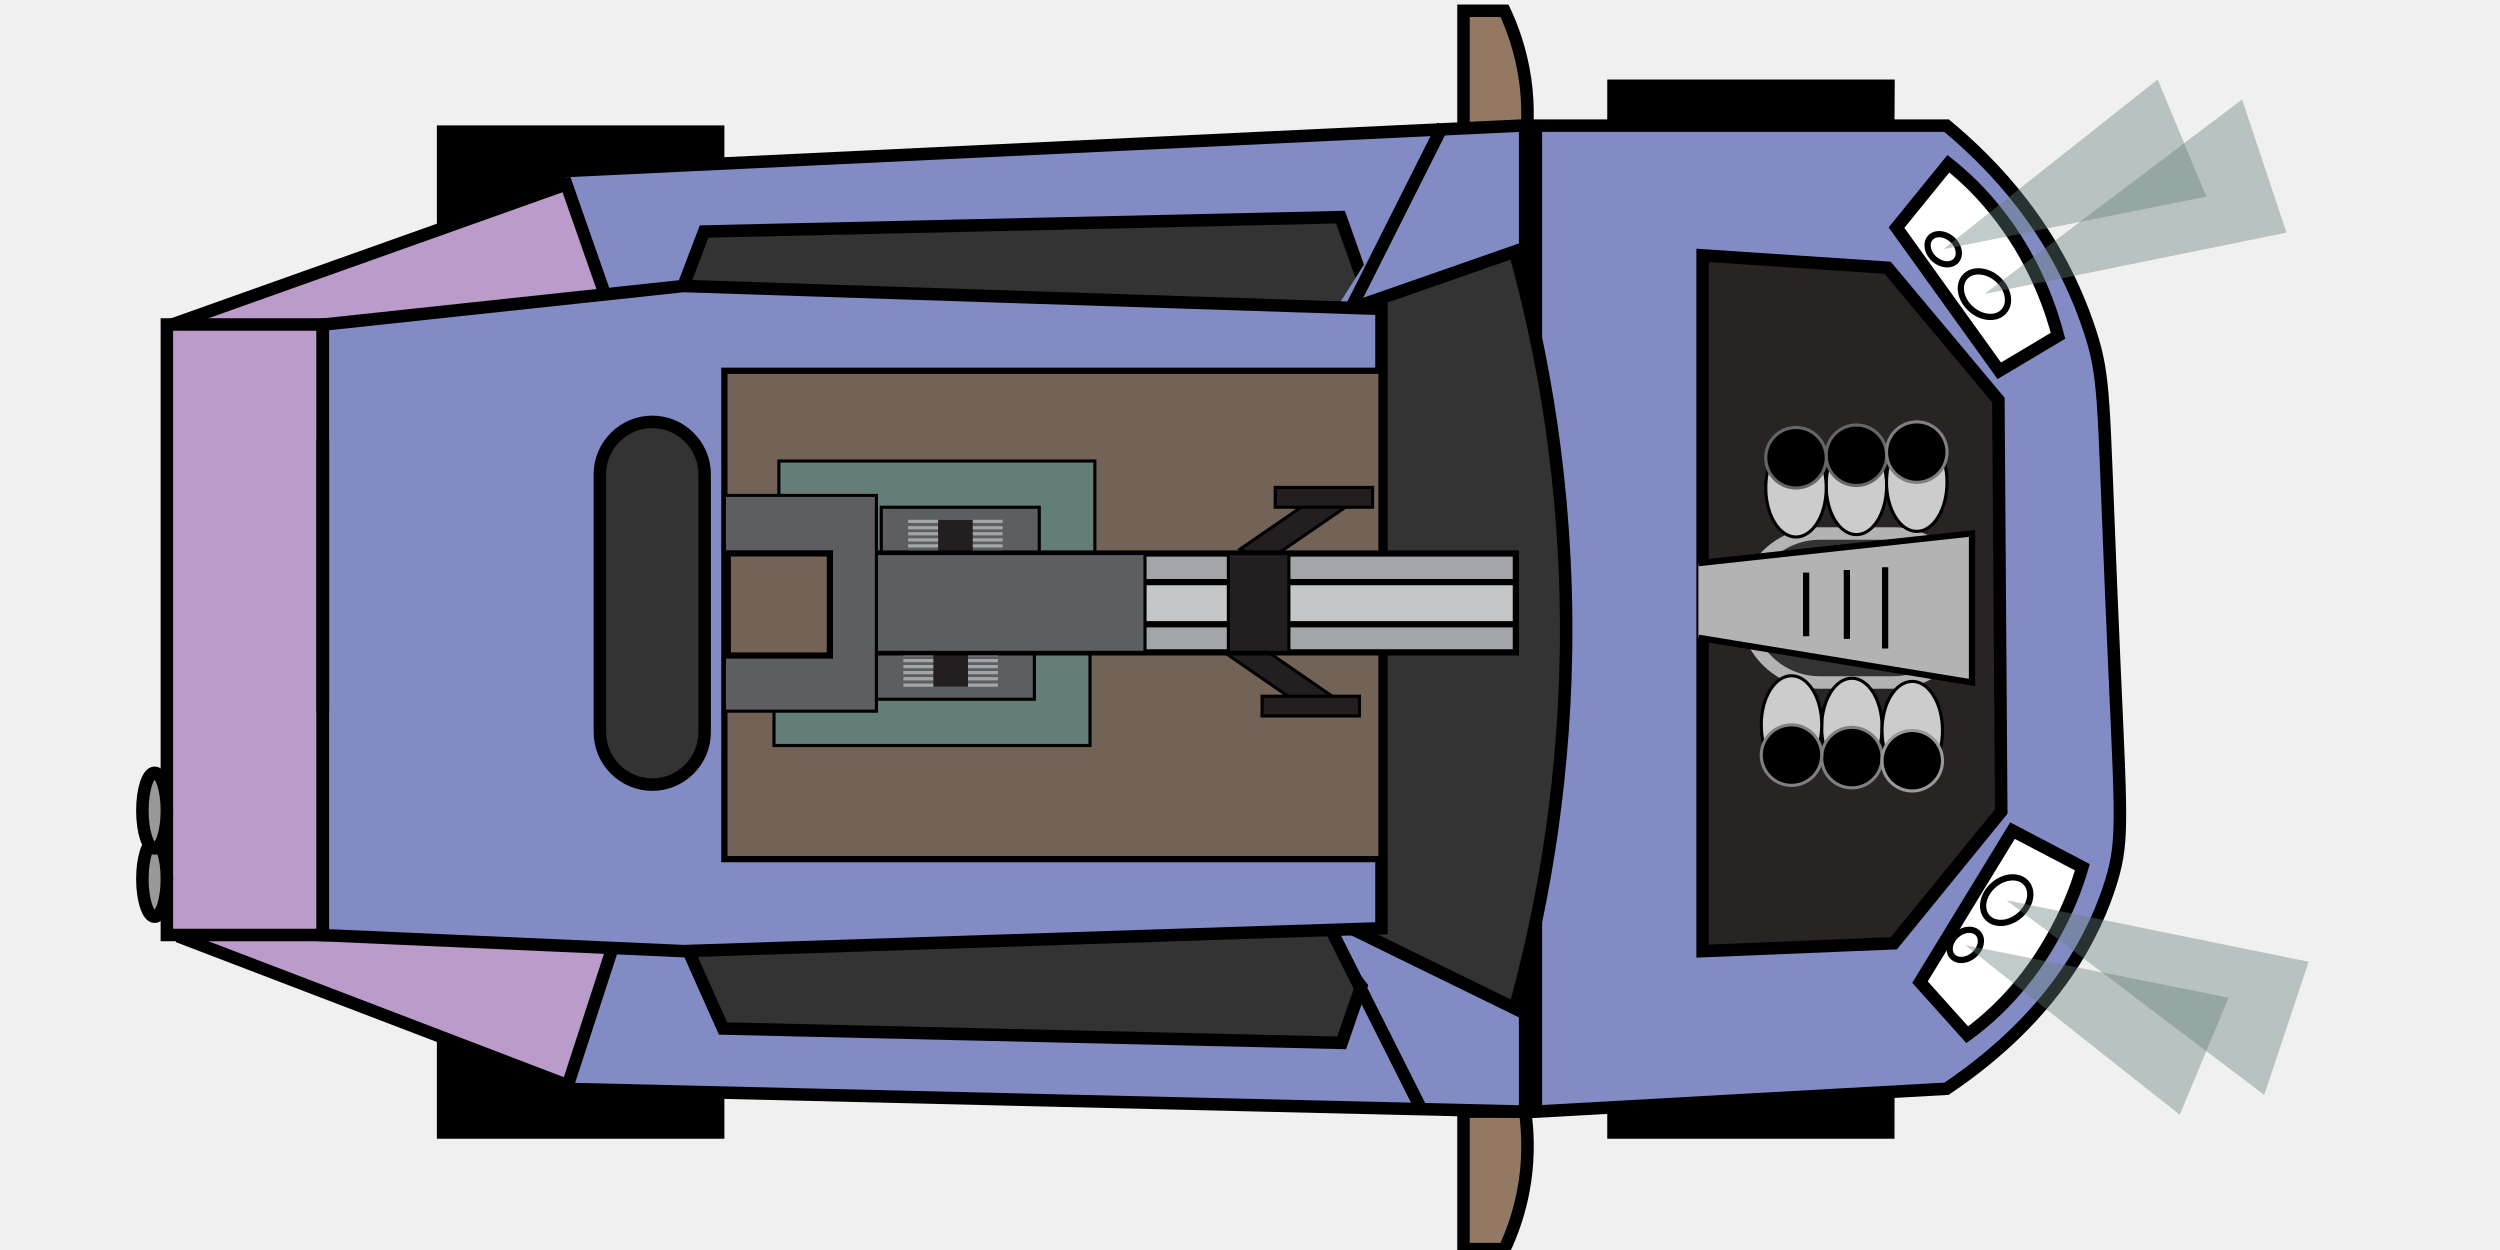
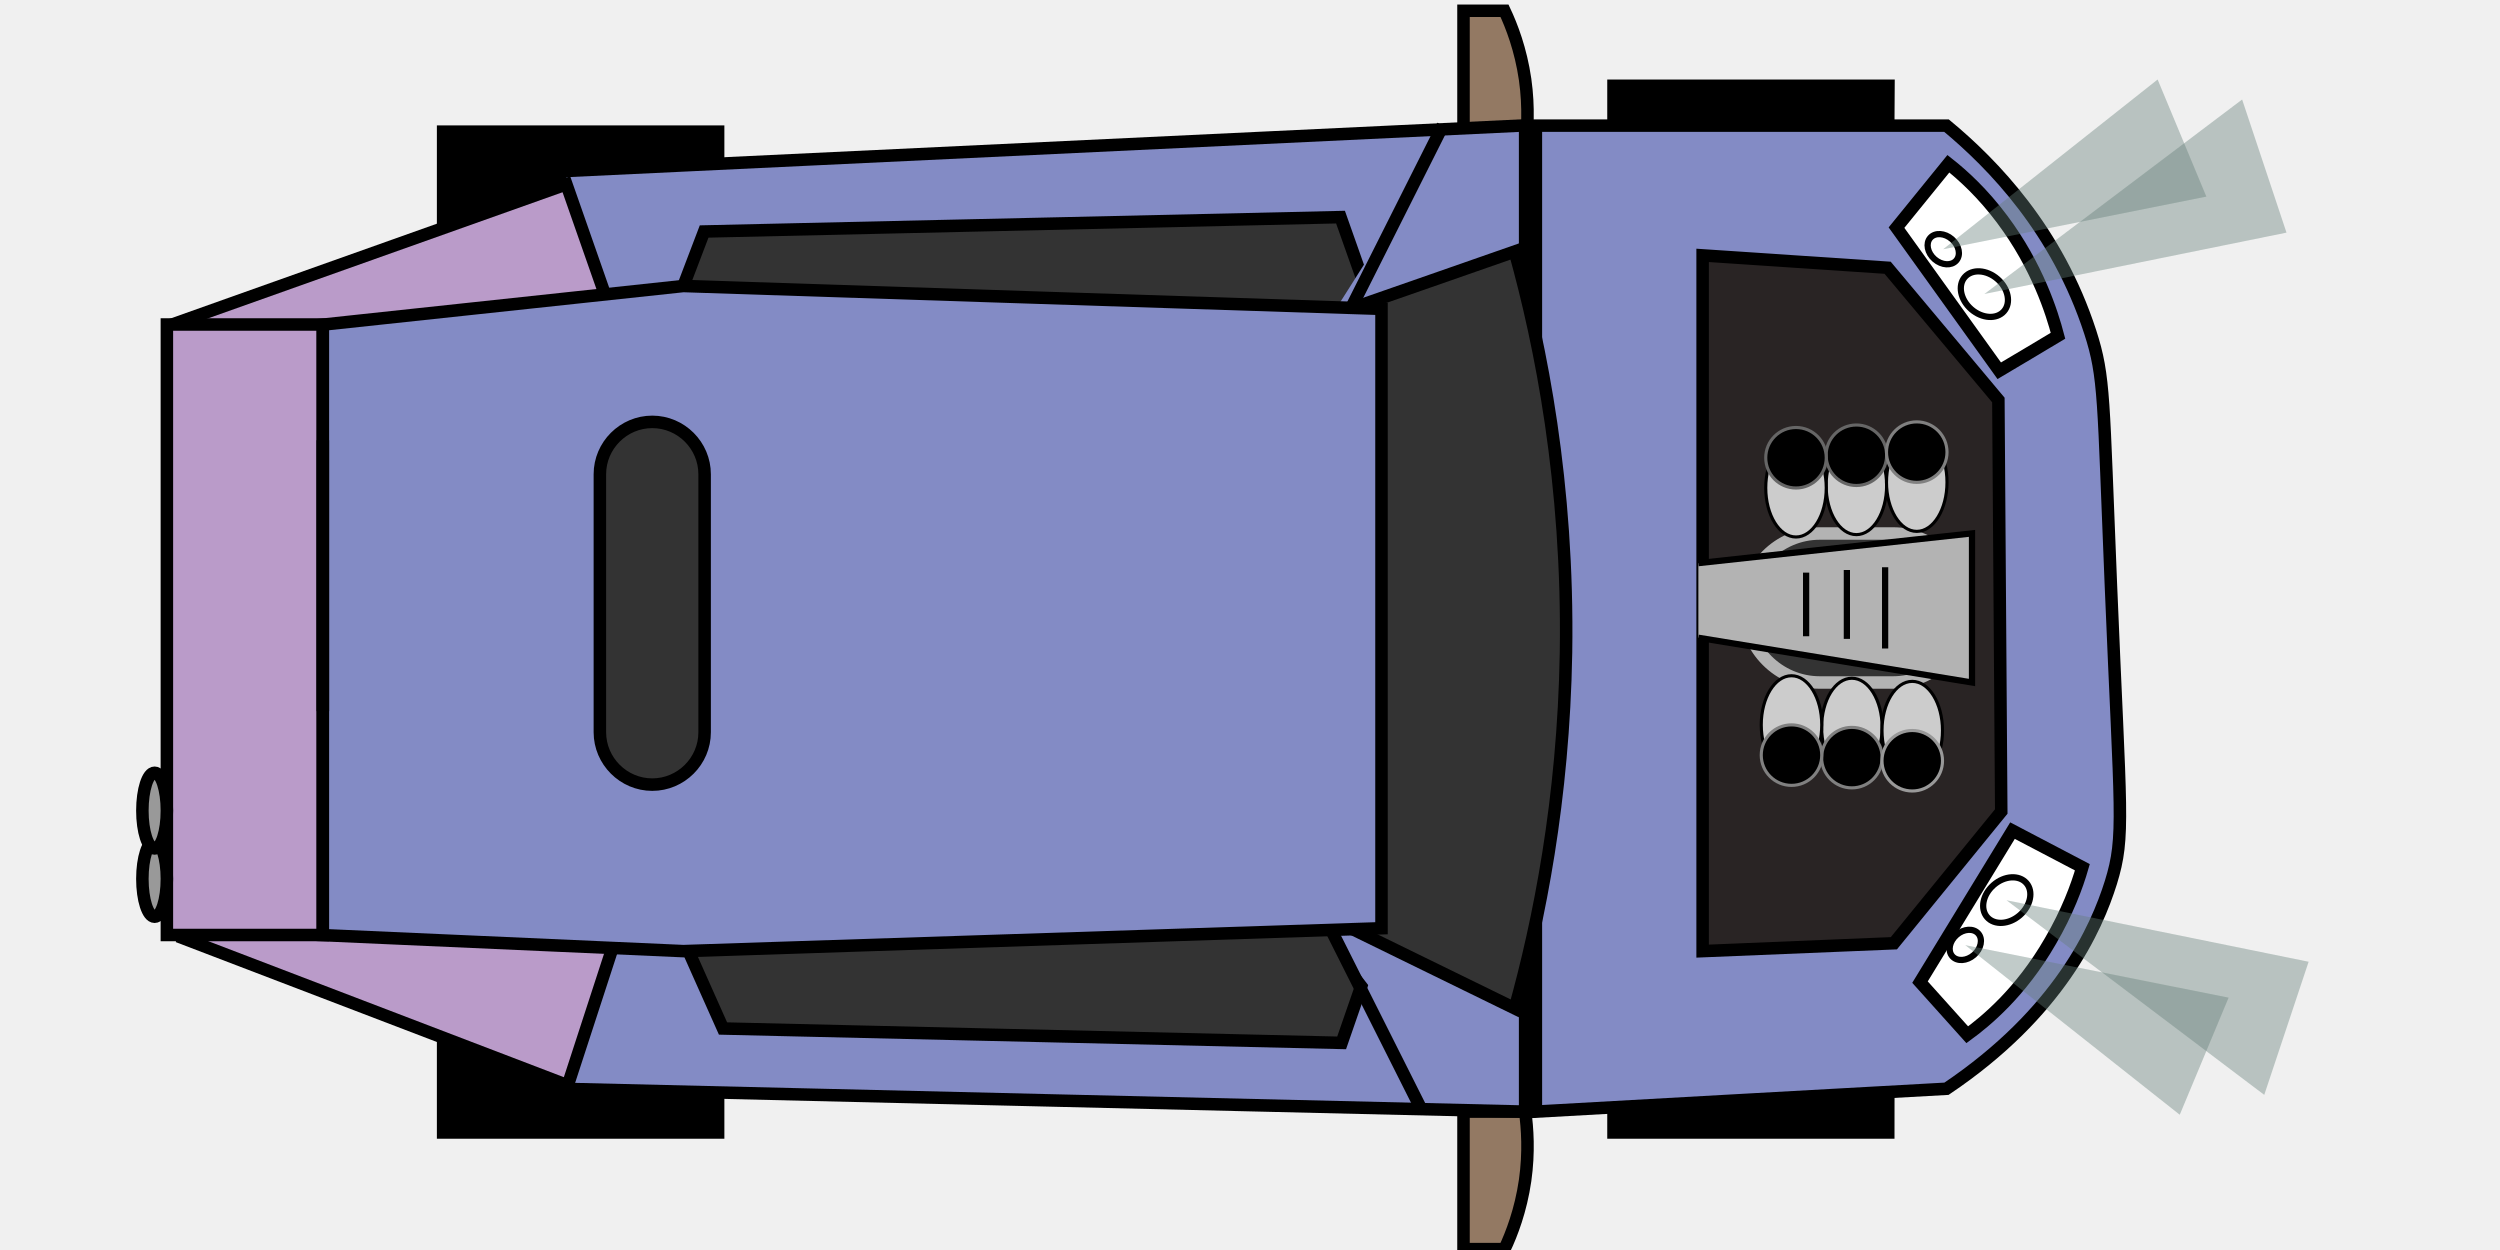
- <svg xmlns="http://www.w3.org/2000/svg" version="1.1" id="Layer_1" x="0px" y="0px" viewBox="0 0 200 100" style="enable-background: new 0 0 200 100;" xml:space="preserve">
+ <svg xmlns="http://www.w3.org/2000/svg" version="1.1" id="Layer_1" x="0px" y="0px" viewBox="0 0 200 100" style="enable-background:new 0 0 200 100;" xml:space="preserve">
  <style type="text/css">
-   .st0 { fill: #937963; stroke: #000; stroke-miterlimit: 10; }
-   .st1 { fill: #838bc5; stroke: #000; stroke-miterlimit: 10; }
-   .st2 { fill: #333; stroke: #000; stroke-miterlimit: 10; }
-   .st3 { fill: #bdccd4; }
-   .st4 { fill: #838bc5; }
-   .st5 { fill: #fff; stroke: #000; stroke-miterlimit: 10; }
-   .st6 { fill: #731224; stroke: #000; stroke-miterlimit: 10; }
-   .st7 { fill: none; stroke: #000; stroke-width: 0.5; stroke-miterlimit: 10.001; }
-   .st8 { opacity: 0.4; fill: #637e77; enable-background: new; }
-   .st9 { fill: #ba9bc9; stroke: #000; stroke-width: 1; stroke-miterlimit: 10; }
-   .st10 { fill: #ba9bc9; stroke: #000; stroke-miterlimit: 10; }
-   .st11 { fill: #999; stroke: #000; stroke-miterlimit: 10; }
-   .st12 { fill: #292424; stroke: #000; stroke-miterlimit: 10; }
-   .st13 { fill: #333; stroke: #b3b3b3; stroke-miterlimit: 10; }
-   .st14 { fill: #b3b3b3; stroke: #000; stroke-width: 0.5; stroke-miterlimit: 10; }
-   .st15 { fill: #fff; }
-   .st16 { fill: #e6e6e6; }
-   .st17 { fill: none; stroke: #000; stroke-width: 0.5; stroke-miterlimit: 10; }
-   .st18 { fill: #ccc; stroke: #000; stroke-width: 0.25; stroke-miterlimit: 10; }
-   .st19 { stroke: #808080; stroke-width: 0.25; stroke-miterlimit: 10; }
-   .st20 { stroke: #999; stroke-width: 0.25; stroke-miterlimit: 10; }
-   .st21 { stroke: #666; stroke-width: 0.25; stroke-miterlimit: 10; }
-   .st22 { fill: none; stroke: #000; stroke-miterlimit: 10; }
-   .st23 { fill: #736357; stroke: #000; stroke-width: 0.5; stroke-miterlimit: 10; }
-   .st24 { fill: #5d5e61; stroke: #000; stroke-width: 0.25; stroke-miterlimit: 10; }
-   .st25 { fill: #a3a5a8; }
-   .st26 { fill: #231f20; }
-   .st27 { fill: #231f20; stroke: #000; stroke-width: 0.25; stroke-miterlimit: 10; }
-   .st28 { fill: #637e77; stroke: #000; stroke-width: 0.25; stroke-miterlimit: 10; }
-   .st29 { fill: #a3a5a8; stroke: #000; stroke-width: 0.5; stroke-miterlimit: 10; }
-   .st30 { fill: #c4c6c8; stroke: #000; stroke-width: 0.5; stroke-miterlimit: 10; }
+ 	.st0{fill:#937963;stroke:#000000;stroke-miterlimit:10;}
+ 	.st1{fill:#838BC5;stroke:#000000;stroke-miterlimit:10;}
+ 	.st2{fill:#333333;stroke:#000000;stroke-miterlimit:10;}
+ 	.st3{fill:#BDCCD4;}
+ 	.st4{fill:#838BC5;}
+ 	.st5{fill:#FFFFFF;stroke:#000000;stroke-miterlimit:10;}
+ 	.st6{fill:#731224;stroke:#000000;stroke-miterlimit:10;}
+ 	.st7{fill:none;stroke:#000000;stroke-width:0.5;stroke-miterlimit:10.001;}
+ 	.st8{opacity:0.4;fill:#637E77;enable-background:new    ;}
+ 	.st9{fill:#BA9BC9;stroke:#000000;stroke-miterlimit:10;}
+ 	.st10{fill:#BA9BC9;stroke:#000000;stroke-miterlimit:10;}
+ 	.st11{fill:#999999;stroke:#000000;stroke-miterlimit:10;}
+ 	.st12{fill:#292424;stroke:#000000;stroke-miterlimit:10;}
+ 	.st13{fill:#333333;stroke:#B3B3B3;stroke-miterlimit:10;}
+ 	.st14{fill:#B3B3B3;stroke:#000000;stroke-width:0.5;stroke-miterlimit:10;}
+ 	.st15{fill:#FFFFFF;}
+ 	.st16{fill:#E6E6E6;}
+ 	.st17{fill:none;stroke:#000000;stroke-width:0.5;stroke-miterlimit:10;}
+ 	.st18{fill:#CCCCCC;stroke:#000000;stroke-width:0.25;stroke-miterlimit:10;}
+ 	.st19{stroke:#808080;stroke-width:0.25;stroke-miterlimit:10;}
+ 	.st20{stroke:#999999;stroke-width:0.25;stroke-miterlimit:10;}
+ 	.st21{stroke:#666666;stroke-width:0.25;stroke-miterlimit:10;}
+ 	.st22{fill:none;stroke:#000000;stroke-miterlimit:10;}
+ 	.st23{fill:#736357;stroke:#000000;stroke-width:0.5;stroke-miterlimit:10;}
+ 	.st24{fill:#5D5E61;stroke:#000000;stroke-width:0.25;stroke-miterlimit:10;}
+ 	.st25{fill:#A3A5A8;}
+ 	.st26{fill:#231F20;}
+ 	.st27{fill:#231F20;stroke:#000000;stroke-width:0.25;stroke-miterlimit:10;}
+ 	.st28{fill:#637E77;stroke:#000000;stroke-width:0.25;stroke-miterlimit:10;}
+ 	.st29{fill:#A3A5A8;stroke:#000000;stroke-width:0.5;stroke-miterlimit:10;}
+ 	.st30{fill:#C4C6C8;stroke:#000000;stroke-width:0.5;stroke-miterlimit:10;}
</style>
  <path d="M151.56,91.1h-22.98v-5.84c3.83,0,7.67,0,11.5,0s7.67,0,11.5,0C151.56,87.21,151.56,89.15,151.56,91.1z" />
  <path d="M151.56,12.2h-22.98V6.36c3.83,0,7.67,0,11.5,0s7.67,0,11.5,0C151.56,8.32,151.56,10.27,151.56,12.2z" />
  <path d="M57.95,18.72h-23v-8.69c3.83,0,7.67,0,11.5,0s7.67,0,11.5,0C57.95,12.94,57.95,15.82,57.95,18.72z" />
  <path d="M57.95,91.1h-23v-8.7c3.83,0,7.67,0,11.5,0s7.67,0,11.5,0C57.95,85.31,57.95,88.19,57.95,91.1z" />
  <path class="st0" d="M122.01,88.93h-4.93v11c1.1,0,2.18,0,3.28,0c0.57-1.21,1.3-3.09,1.65-5.5  C122.33,92.16,122.19,90.23,122.01,88.93z" />
  <path class="st0" d="M122.01,11.86h-4.93v-11c1.1,0,2.18,0,3.28,0c0.57,1.21,1.3,3.09,1.65,5.5  C122.33,8.64,122.19,10.57,122.01,11.86z" />
  <path class="st1" d="M155.72,87.1c-10.95,0.6-21.9,1.22-32.85,1.83V10.05c10.95,0,21.9,0,32.85,0c3.73,3.09,8.86,8.38,11.5,16.52  c1.17,3.62,1.03,5.27,1.65,20.18c0.76,18.51,1.15,20.12,0,23.85C167.72,74.27,164.74,81.03,155.72,87.1z" />
  <path class="st1" d="M122.01,88.93c-25.73-0.6-51.46-1.22-77.19-1.83V13.7c25.73-1.22,51.46-2.45,77.19-3.67  C122.01,36.34,122.01,62.64,122.01,88.93z" />
  <path class="st2" d="M110.52,74.26c-18.88-0.3-37.78-0.6-56.66-0.92c1.33,2.98,2.64,5.96,3.98,8.94c16.5,0.39,33.01,0.76,49.49,1.15  C108.39,80.36,109.45,77.31,110.52,74.26z" />
  <path class="st2" d="M110.52,26.54c-19.43,0.92-38.86,1.83-58.29,2.75c1.37-3.58,2.73-7.19,4.1-10.77  c16.96-0.39,33.95-0.76,50.91-1.15C108.31,20.44,109.41,23.49,110.52,26.54z" />
  <path class="st3" d="M92.96,106.6" />
  <polygon class="st4" points="102.76,31.21 107.82,35.22 118.27,18.75 113.19,14.74 " />
  <polygon class="st4" points="105.74,65.99 102.17,69.41 114.01,84.68 117.56,81.23 " />
  <path class="st2" d="M121.18,80.67c-4.38-2.15-8.77-4.28-13.13-6.42c0-16.52,0-33.02,0-49.55c4.38-1.53,8.77-3.05,13.13-4.58  c2.08,7.47,4.31,18.56,4.1,32.1C125.08,64,123.11,73.74,121.18,80.67z" />
  <path class="st5" d="M108.78,21.71" />
  <path class="st1" d="M115.43,10.04l-7.38,14.68L115.43,10.04z" />
  <path class="st6" d="M113.8,88.93l-7.38-14.68L113.8,88.93z" />
  <path class="st5" d="M164.64,26.86c-1.56,0.94-3.12,1.86-4.7,2.8l-8.22-11.45c1.38-1.7,2.77-3.41,4.15-5.11  c1.17,0.92,2.75,2.36,4.31,4.45C162.99,21.31,164.16,25.03,164.64,26.86z" />
  <path class="st5" d="M157.38,82.78c-1.26-1.4-2.52-2.8-3.78-4.21l7.4-12.12c1.86,0.98,3.73,1.95,5.59,2.93  c-0.44,1.53-1.22,3.62-2.56,5.91C161.66,79.41,158.82,81.73,157.38,82.78z" />
  <path class="st5" d="M43.99,9.11" />
  <path class="st5" d="M43.99,91.69" />
  <path class="st5" d="M62.57,96.51" />
  <g>
-     <ellipse transform="matrix(0.6577 -0.7533 0.7533 0.6577 36.6181 127.6427)" class="st7" cx="158.75" cy="23.53" rx="1.6" ry="2.08" />
-     <ellipse transform="matrix(0.6577 -0.7533 0.7533 0.6577 38.1956 123.9254)" class="st7" cx="155.45" cy="19.94" rx="1.06" ry="1.38" />
+     <ellipse transform="matrix(0.6577 -0.7533 0.7533 0.6577 36.6164 127.6422)" class="st7" cx="158.75" cy="23.53" rx="1.6" ry="2.08" />
+     <ellipse transform="matrix(0.6577 -0.7533 0.7533 0.6577 38.1939 123.9286)" class="st7" cx="155.46" cy="19.94" rx="1.06" ry="1.38" />
  </g>
  <g>
-     <ellipse transform="matrix(0.7533 -0.6577 0.6577 0.7533 -7.7515 123.3464)" class="st7" cx="160.53" cy="72.01" rx="2.08" ry="1.6" />
-     <ellipse transform="matrix(0.7533 -0.6577 0.6577 0.7533 -10.9262 122.0523)" class="st7" cx="157.22" cy="75.59" rx="1.38" ry="1.06" />
+     <ellipse transform="matrix(0.7533 -0.6577 0.6577 0.7533 -7.7547 123.3493)" class="st7" cx="160.54" cy="72.01" rx="2.08" ry="1.6" />
+     <ellipse transform="matrix(0.7533 -0.6577 0.6577 0.7533 -10.9265 122.0532)" class="st7" cx="157.22" cy="75.59" rx="1.38" ry="1.06" />
  </g>
  <g>
    <polygon class="st8" points="158.75,23.52 179.37,7.96 182.92,18.61  " />
    <polygon class="st8" points="155.45,19.94 176.51,15.73 172.61,6.36  " />
  </g>
  <g>
    <polygon class="st8" points="160.52,72.02 181.14,87.59 184.69,76.94  " />
    <polygon class="st8" points="157.22,75.61 178.29,79.81 174.38,89.18  " />
  </g>
  <polygon class="st9" points="13.89,25.92 45.31,14.74 50.44,29.4 19.03,40.58 " />
  <polygon class="st9" points="19.7,59.64 50.44,71.41 45.42,86.83 14.68,75.07 " />
  <rect x="13.35" y="25.96" class="st10" width="12.47" height="48.84" />
  <path class="st1" d="M54.67,76.09l55.85-1.83c0-16.52,0-33.02,0-49.55c-18.62-0.6-37.23-1.22-55.85-1.83l-28.84,3.09v48.84  L54.67,76.09z" />
  <ellipse class="st11" cx="12.37" cy="70.31" rx="0.98" ry="3.03" />
  <ellipse class="st11" cx="12.37" cy="64.85" rx="0.98" ry="3.03" />
  <polygon class="st12" points="136.21,20.43 136.21,76.09 151.51,75.46 160.1,64.92 159.87,32 151.01,21.42 " />
  <path class="st13" d="M145.58,54.6h5.87c3.28,0,5.96-2.68,5.96-5.96l0,0c0-3.28-2.68-5.96-5.96-5.96h-5.87  c-3.28,0-5.96,2.68-5.96,5.96l0,0C139.62,51.91,142.3,54.6,145.58,54.6z" />
  <polyline class="st14" points="135.87,45.05 157.76,42.67 157.76,54.6 135.87,51.02 " />
  <rect x="20.55" y="139.76" class="st15" width="84.04" height="4.58" />
  <rect x="20.55" y="118.92" class="st16" width="84.04" height="4.58" />
  <path class="st2" d="M52.18,62.77L52.18,62.77c2.3,0,4.19-1.88,4.19-4.19V37.94c0-2.3-1.88-4.19-4.19-4.19l0,0  c-2.3,0-4.19,1.88-4.19,4.19v20.64C47.99,60.88,49.88,62.77,52.18,62.77z" />
  <line class="st17" x1="150.81" y1="45.38" x2="150.81" y2="51.88" />
  <line class="st17" x1="147.75" y1="45.6" x2="147.75" y2="51.11" />
  <line class="st17" x1="144.49" y1="45.81" x2="144.49" y2="50.9" />
  <ellipse class="st18" cx="148.15" cy="58.19" rx="2.42" ry="3.93" />
  <circle class="st19" cx="148.15" cy="60.61" r="2.42" />
  <ellipse class="st18" cx="152.98" cy="58.44" rx="2.42" ry="3.93" />
  <circle class="st20" cx="152.98" cy="60.86" r="2.42" />
  <ellipse class="st18" cx="143.32" cy="57.99" rx="2.42" ry="3.93" />
  <circle class="st19" cx="143.32" cy="60.41" r="2.42" />
  <ellipse class="st18" cx="148.51" cy="38.84" rx="2.42" ry="3.93" />
  <circle class="st21" cx="148.51" cy="36.42" r="2.42" />
  <ellipse class="st18" cx="153.34" cy="38.58" rx="2.42" ry="3.93" />
  <circle class="st19" cx="153.34" cy="36.17" r="2.42" />
  <ellipse class="st18" cx="143.68" cy="39.03" rx="2.42" ry="3.93" />
  <circle class="st21" cx="143.68" cy="36.62" r="2.42" />
  <line class="st22" x1="25.83" y1="35.22" x2="25.83" y2="56.89" />
-   <rect x="57.95" y="29.66" class="st23" width="52.57" height="39.07" />
+   <rect x="139.69" y="-53.23" class="st23" width="52.57" height="39.07" />
  <rect x="196.69" y="147.62" class="st24" width="3.31" height="1.65" />
  <rect x="190.92" y="152.91" class="st25" width="1.98" height="0.12" />
  <rect x="190.92" y="152.69" class="st25" width="1.98" height="0.12" />
  <rect x="190.92" y="152.48" class="st25" width="1.98" height="0.12" />
  <rect x="190.92" y="152.27" class="st25" width="1.98" height="0.12" />
  <rect x="190.92" y="152.05" class="st25" width="1.98" height="0.12" />
  <rect x="190.92" y="151.82" class="st25" width="1.98" height="0.12" />
-   <rect x="186.98" y="151.04" transform="matrix(0.9979 -0.0653 0.0653 0.9979 -9.4655 12.5976)" class="st25" width="1.98" height="0.12" />
-   <rect x="188.5" y="152.27" transform="matrix(0.9412 0.3379 -0.3379 0.9412 62.6077 -55.0645)" class="st25" width="1.98" height="0.12" />
-   <rect x="188.12" y="152.97" transform="matrix(0.9979 -0.0653 0.0653 0.9979 -9.5891 12.6758)" class="st25" width="1.98" height="0.12" />
-   <rect x="187.76" y="153.96" transform="matrix(0.9129 0.4083 -0.4083 0.9129 79.3335 -63.643)" class="st25" width="1.98" height="0.12" />
+   <rect x="186.99" y="151.05" transform="matrix(0.9979 -0.0653 0.0653 0.9979 -9.4657 12.5969)" class="st25" width="1.98" height="0.12" />
+   <rect x="189.42" y="151.35" transform="matrix(0.3379 -0.9412 0.9412 0.3379 -17.9193 279.2021)" class="st25" width="0.12" height="1.98" />
+   <rect x="188.13" y="152.98" transform="matrix(0.9979 -0.0653 0.0653 0.9979 -9.5893 12.6755)" class="st25" width="1.98" height="0.12" />
+   <rect x="188.7" y="153.04" transform="matrix(0.4083 -0.9129 0.9129 0.4083 -28.9147 263.4497)" class="st25" width="0.12" height="1.98" />
  <rect x="191.55" y="151.82" class="st26" width="0.73" height="1.2" />
-   <polygon class="st27" points="106.66,55.76 104.62,56.79 98.17,52.34 100.21,51.31 " />
-   <rect x="104.07" y="52.59" transform="matrix(6.123234e-17 -1 1 6.123234e-17 48.3752 161.3495)" class="st27" width="1.58" height="7.79" />
-   <polygon class="st27" points="107.71,40.52 105.67,39.49 99.21,43.93 101.25,44.96 " />
-   <rect x="105.12" y="35.89" transform="matrix(-1.836970e-16 1 -1 -1.836970e-16 145.698 -66.123)" class="st27" width="1.58" height="7.79" />
+   <polygon class="st27" points="151.99,-13.78 149.96,-12.75 143.51,-17.2 145.54,-18.23 " />
+   <rect x="128.58" y="-14.71" class="st27" width="7.79" height="1.58" />
+   <polygon class="st27" points="120.92,-17.19 118.88,-18.22 112.42,-13.78 114.46,-12.75 " />
+   <rect x="124.68" y="-25.69" class="st27" width="7.79" height="1.58" />
  <g>
-     <rect x="61.92" y="52.24" class="st28" width="25.28" height="7.4" />
-     <rect x="70.11" y="52.24" class="st24" width="12.64" height="3.7" />
-     <rect x="72.27" y="52.24" class="st25" width="7.56" height="0.26" />
-     <rect x="72.27" y="52.72" class="st25" width="7.56" height="0.26" />
-     <rect x="72.27" y="53.2" class="st25" width="7.56" height="0.26" />
-     <rect x="72.27" y="53.68" class="st25" width="7.56" height="0.26" />
-     <rect x="72.27" y="54.17" class="st25" width="7.56" height="0.26" />
-     <rect x="72.27" y="54.68" class="st25" width="7.56" height="0.26" />
-     <rect x="74.67" y="52.24" class="st26" width="2.77" height="2.7" />
+     <rect x="17.14" y="-11.91" class="st28" width="25.28" height="7.4" />
+     <rect x="25.33" y="-11.91" class="st24" width="12.64" height="3.7" />
+     <rect x="27.49" y="-11.91" class="st25" width="7.56" height="0.26" />
+     <rect x="27.49" y="-11.43" class="st25" width="7.56" height="0.26" />
+     <rect x="27.49" y="-10.95" class="st25" width="7.56" height="0.26" />
+     <rect x="27.49" y="-10.47" class="st25" width="7.56" height="0.26" />
+     <rect x="27.49" y="-9.98" class="st25" width="7.56" height="0.26" />
+     <rect x="27.49" y="-9.47" class="st25" width="7.56" height="0.26" />
+     <rect x="29.89" y="-11.91" class="st26" width="2.77" height="2.7" />
  </g>
  <g>
-     <rect x="62.31" y="36.88" class="st28" width="25.28" height="7.4" />
-     <rect x="70.5" y="40.58" class="st24" width="12.64" height="3.7" />
-     <rect x="72.65" y="44.02" class="st25" width="7.56" height="0.26" />
-     <rect x="72.65" y="43.54" class="st25" width="7.56" height="0.26" />
-     <rect x="72.65" y="43.06" class="st25" width="7.56" height="0.26" />
-     <rect x="72.65" y="42.57" class="st25" width="7.56" height="0.26" />
-     <rect x="72.65" y="42.09" class="st25" width="7.56" height="0.26" />
-     <rect x="72.65" y="41.58" class="st25" width="7.56" height="0.26" />
-     <rect x="75.05" y="41.58" class="st26" width="2.77" height="2.7" />
+     <rect x="25.16" y="-33.7" class="st28" width="25.28" height="7.4" />
+     <rect x="33.35" y="-30" class="st24" width="12.64" height="3.7" />
+     <rect x="35.5" y="-26.56" class="st25" width="7.56" height="0.26" />
+     <rect x="35.5" y="-27.04" class="st25" width="7.56" height="0.26" />
+     <rect x="35.5" y="-27.52" class="st25" width="7.56" height="0.26" />
+     <rect x="35.5" y="-28.01" class="st25" width="7.56" height="0.26" />
+     <rect x="35.5" y="-28.49" class="st25" width="7.56" height="0.26" />
+     <rect x="35.5" y="-29" class="st25" width="7.56" height="0.26" />
+     <rect x="37.9" y="-29" class="st26" width="2.77" height="2.7" />
  </g>
-   <rect x="62.31" y="44.28" class="st29" width="58.96" height="3.37" />
-   <rect x="62.31" y="48.82" class="st29" width="58.96" height="3.37" />
-   <rect x="62.31" y="46.57" class="st30" width="58.96" height="3.37" />
-   <rect x="98.27" y="44.28" class="st27" width="4.84" height="7.91" />
-   <rect x="62.31" y="44.28" class="st24" width="29.29" height="7.91" />
-   <rect x="55.4" y="42.18" transform="matrix(3.161976e-12 -1 1 3.161976e-12 15.7719 112.2919)" class="st24" width="17.26" height="12.16" />
-   <rect x="58.22" y="44.27" class="st23" width="8.17" height="8.17" />
+   <rect x="63.48" y="-13.92" class="st29" width="58.96" height="3.37" />
+   <rect x="62.31" y="-26.14" class="st29" width="58.96" height="3.37" />
+   <rect x="59.94" y="-8.21" class="st30" width="58.96" height="3.37" />
+   <rect x="109.32" y="-21.96" class="st27" width="4.84" height="7.91" />
+   <rect x="76.96" y="-30" class="st24" width="29.29" height="7.91" />
+   <rect x="55.84" y="-41.71" class="st24" width="12.16" height="17.26" />
+   <rect x="64.09" y="-22.09" class="st23" width="8.17" height="8.17" />
</svg>
